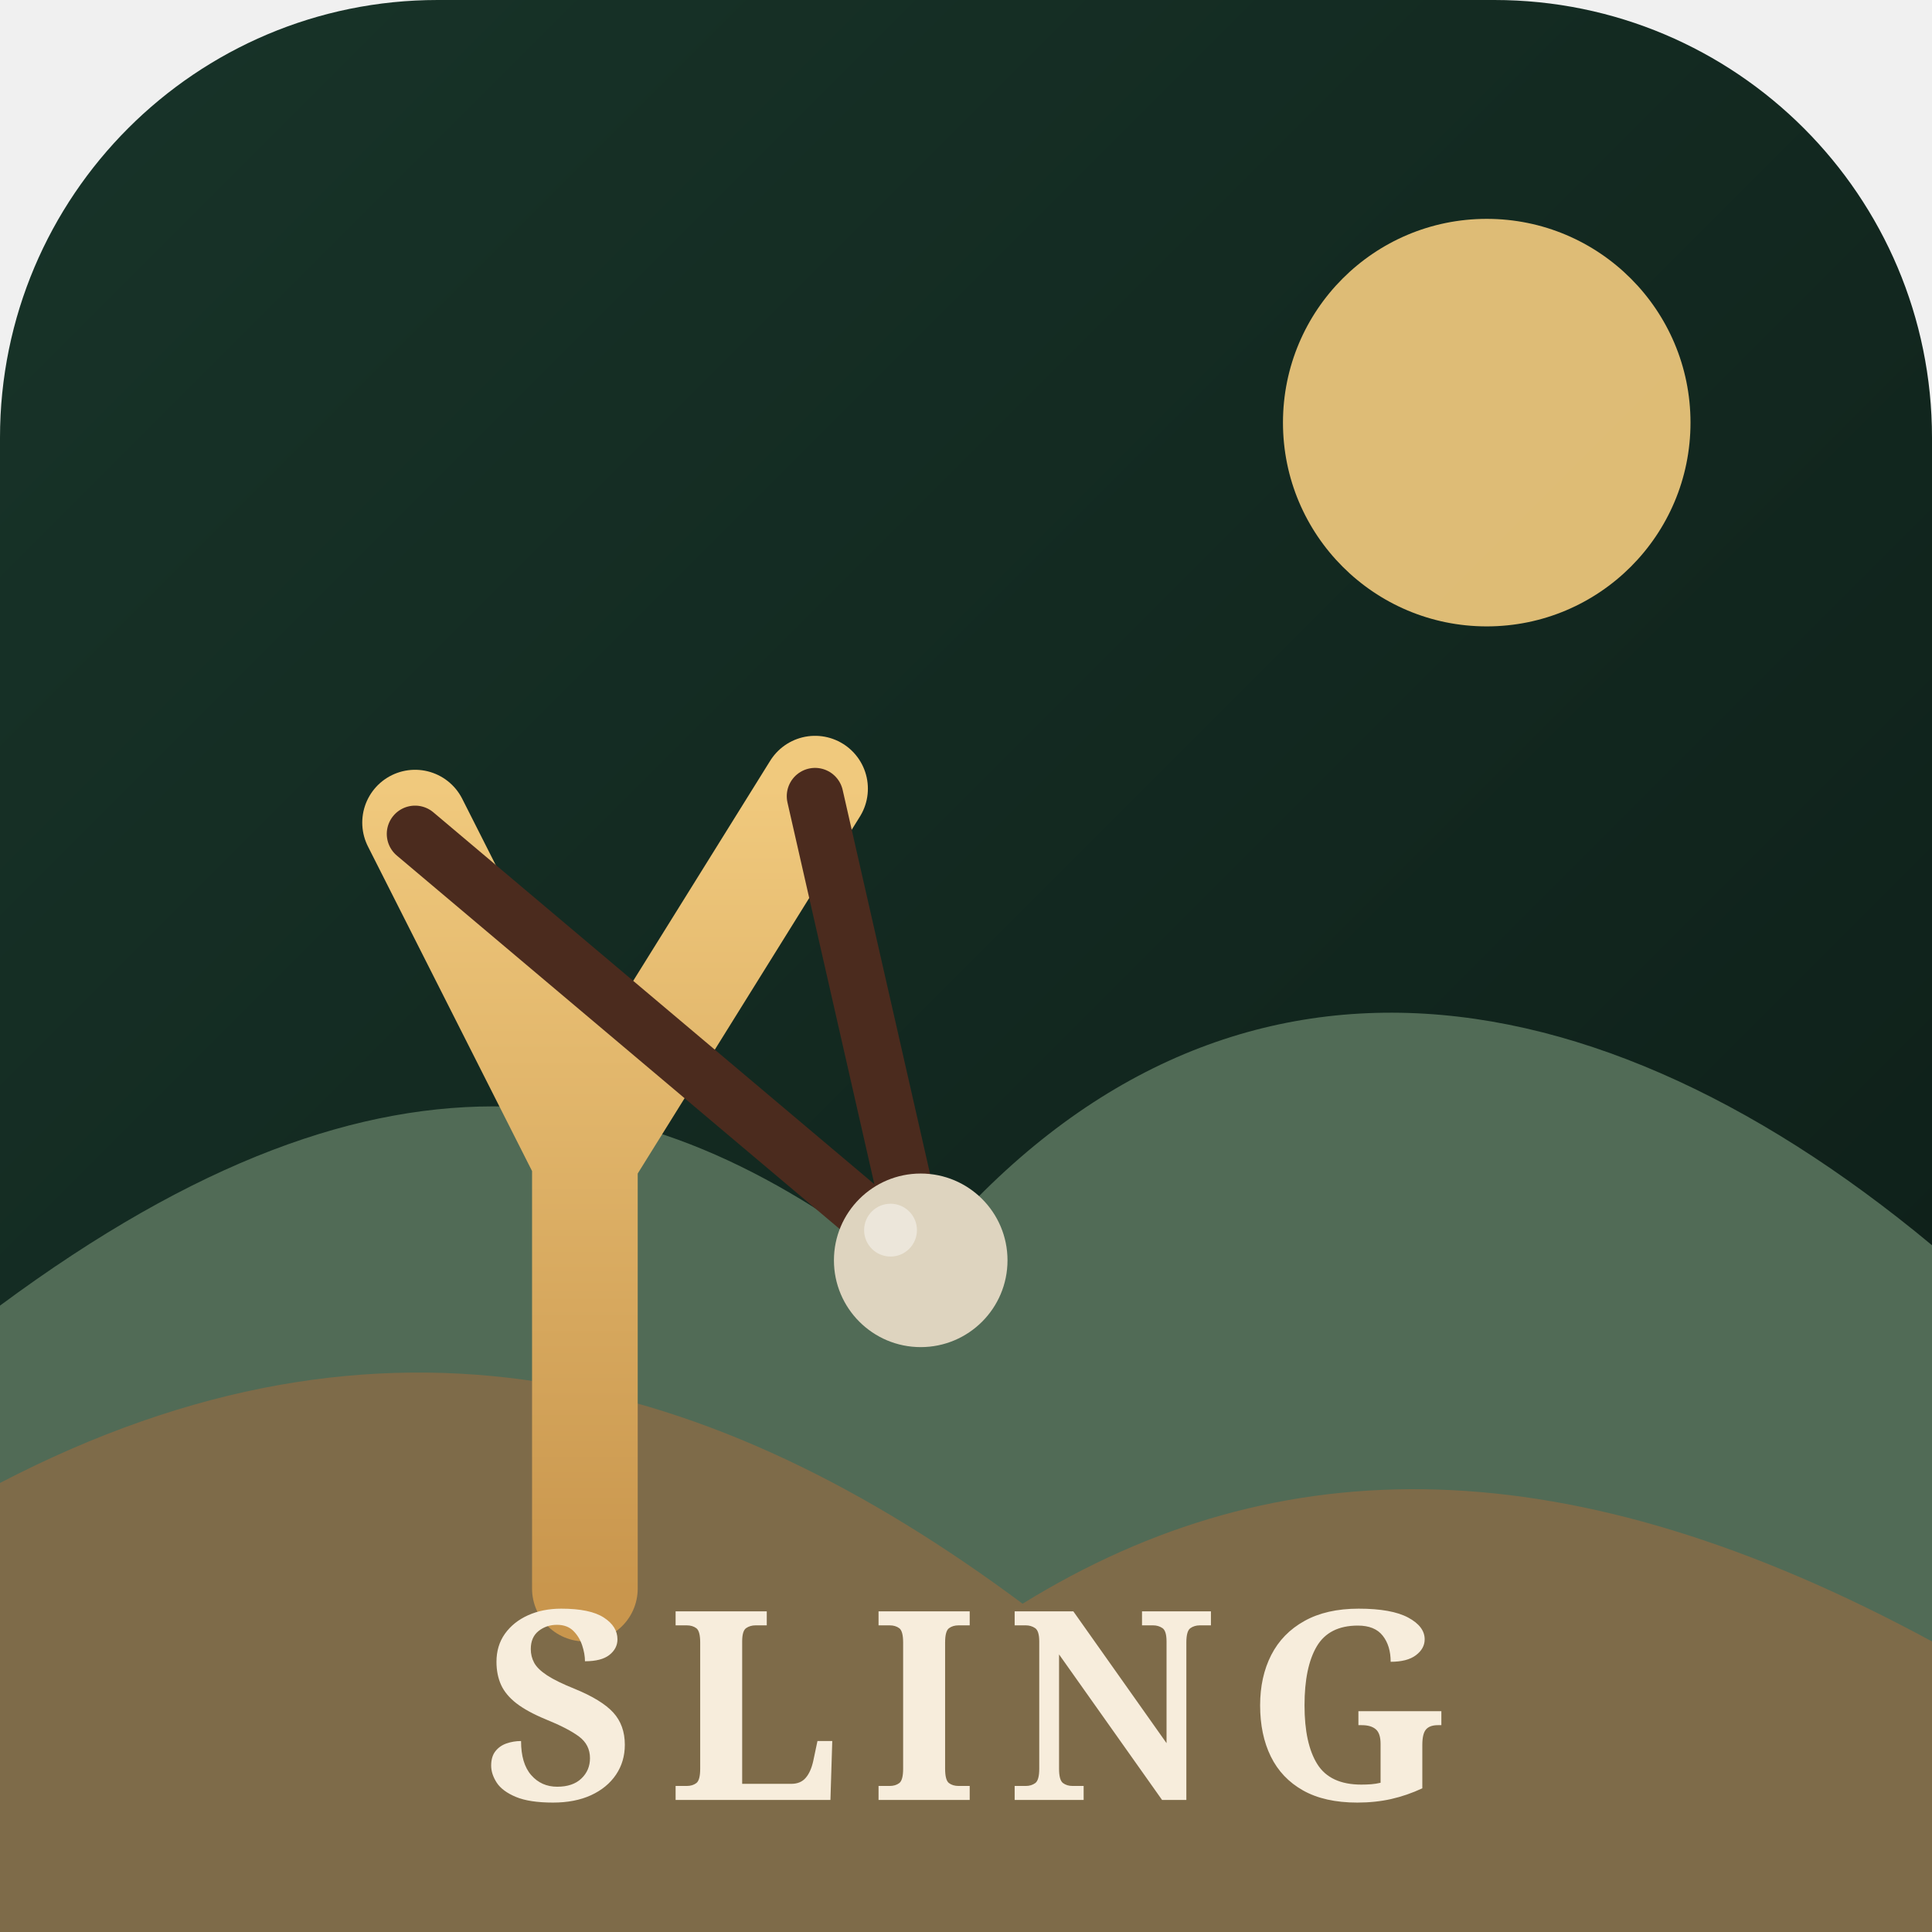
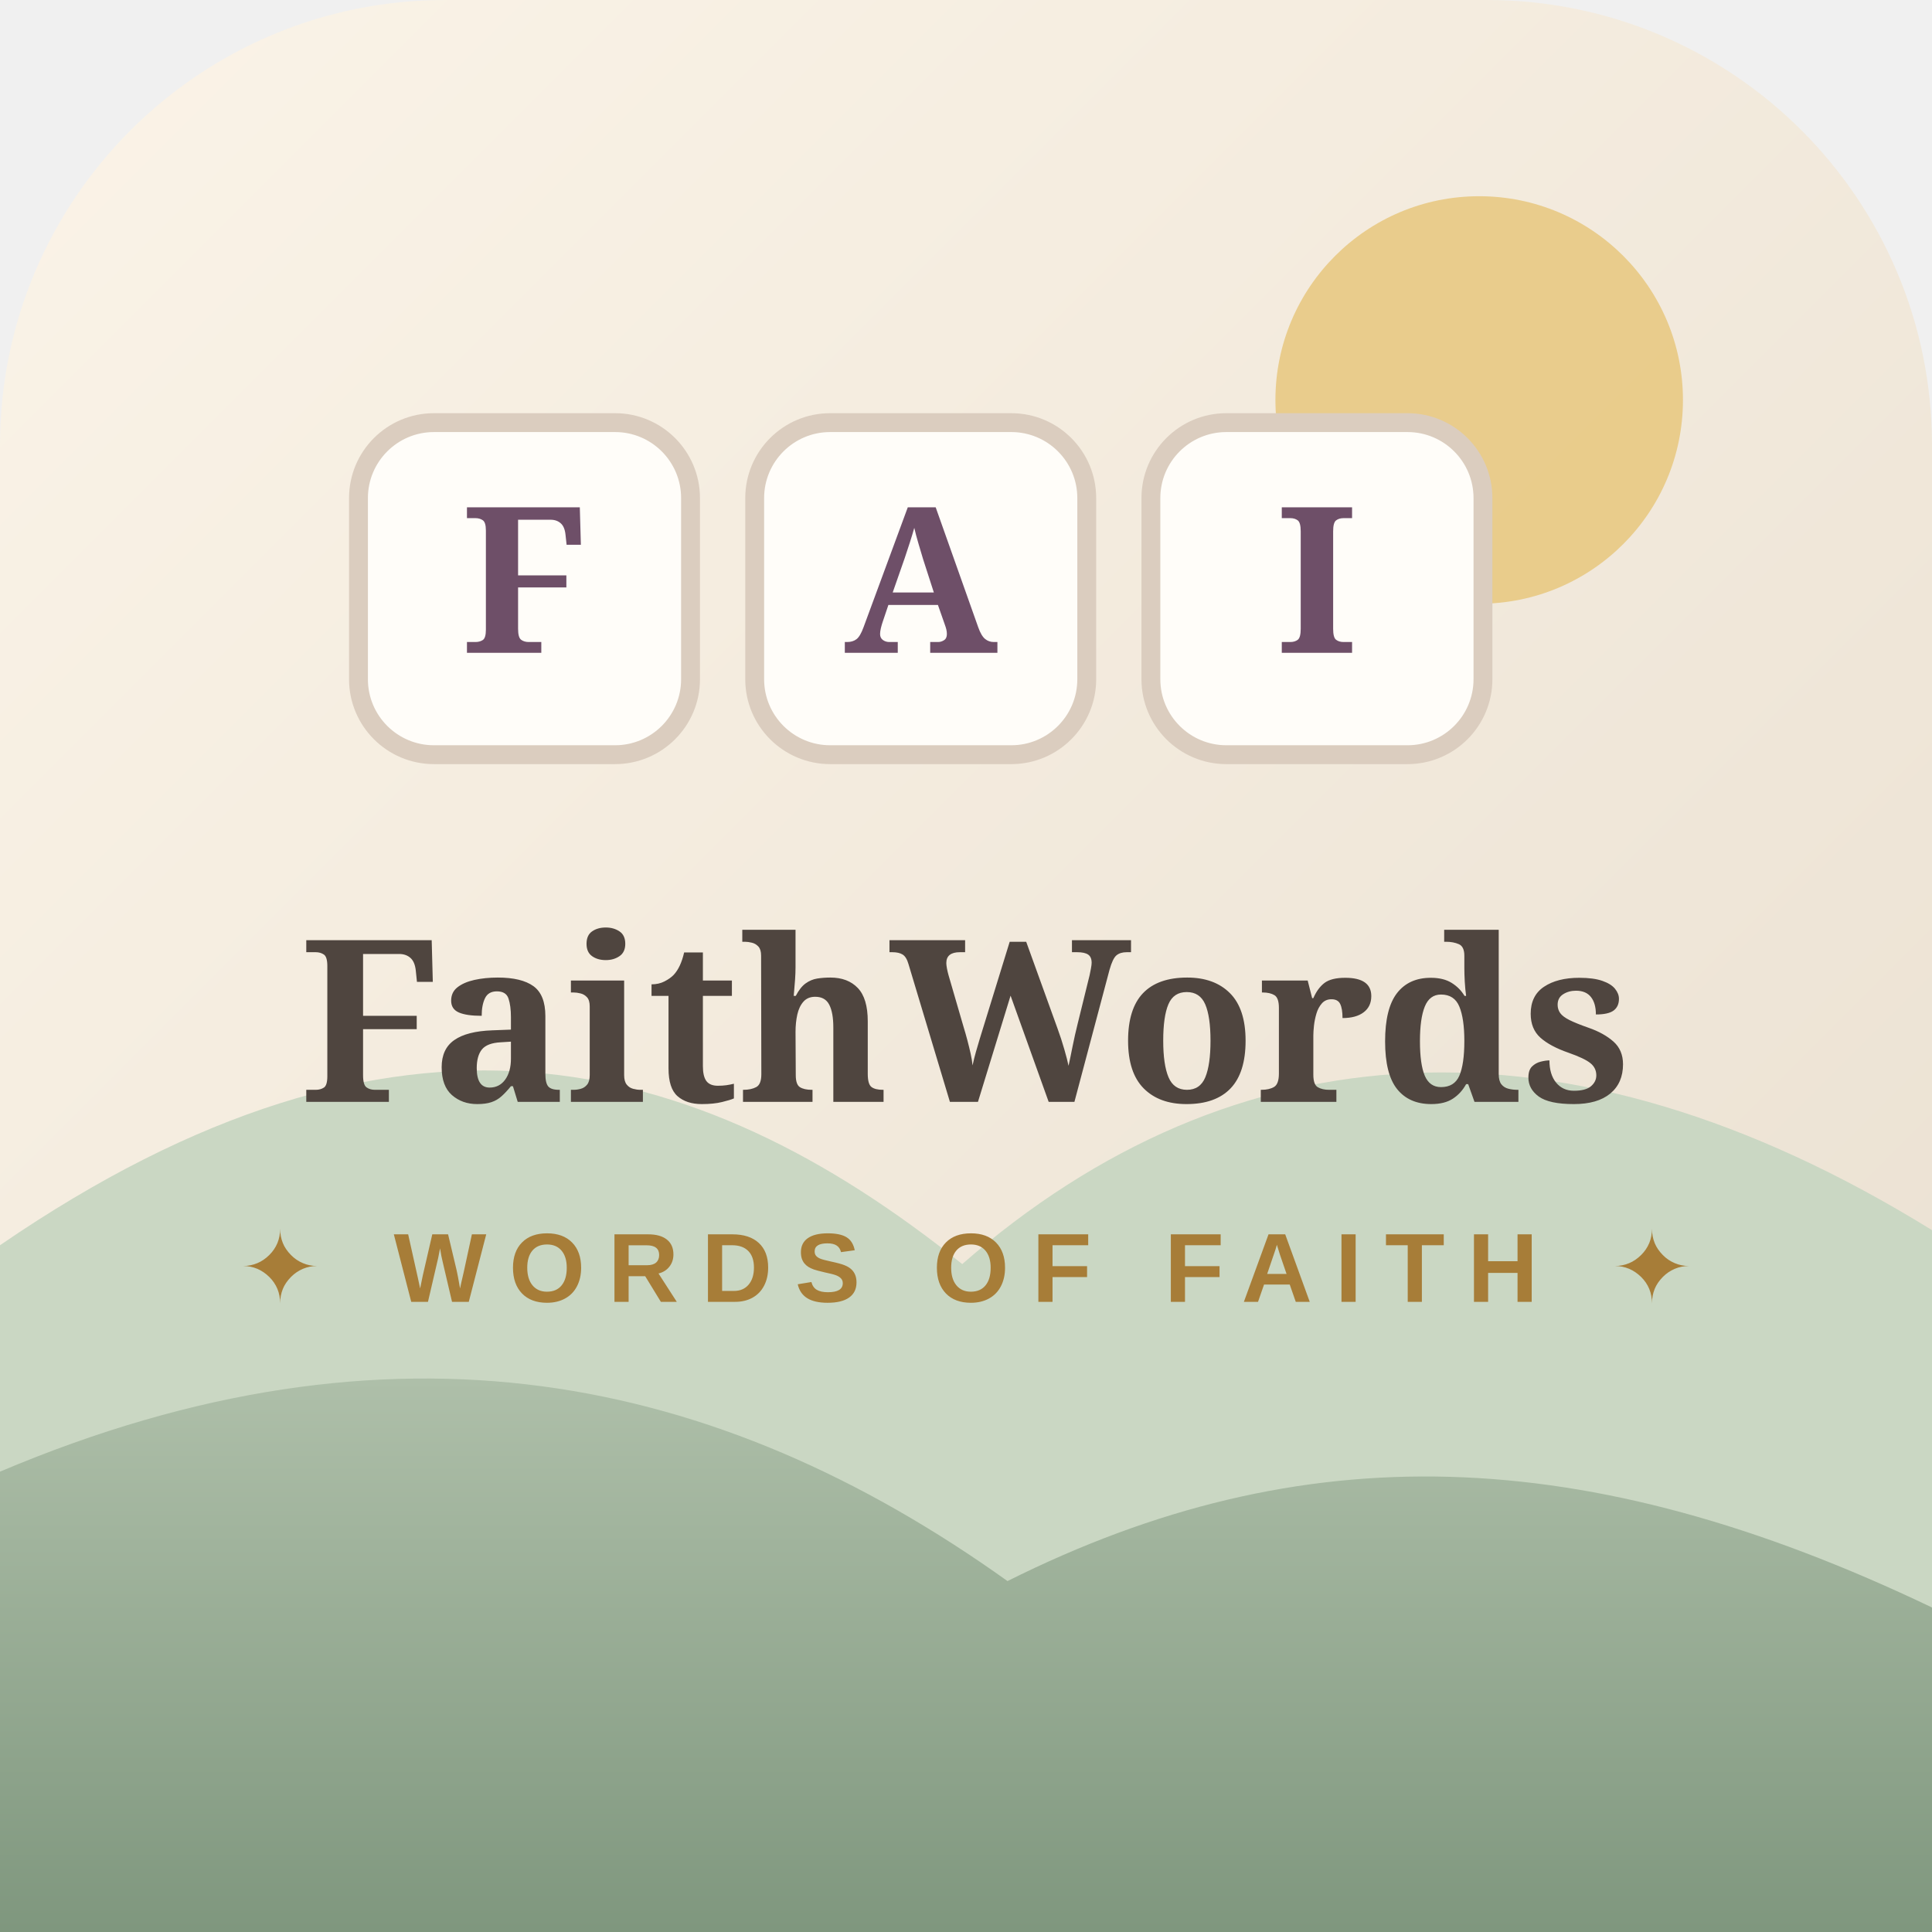
- <svg xmlns="http://www.w3.org/2000/svg" viewBox="0 0 512 512" role="img" aria-label="SLING icon">
+ <svg xmlns="http://www.w3.org/2000/svg" viewBox="0 0 512 512" role="img" aria-label="FaithWords icon">
  <defs>
    <linearGradient id="bg" x1="0" y1="0" x2="1" y2="1">
-       <stop offset="0" stop-color="#183429" />
-       <stop offset="1" stop-color="#0d1d17" />
+       <stop offset="0" stop-color="#fbf4e8" />
+       <stop offset="1" stop-color="#e9dfd0" />
    </linearGradient>
-     <linearGradient id="gold" x1="0" y1="0" x2="0" y2="1">
-       <stop offset="0" stop-color="#f0c97d" />
-       <stop offset="1" stop-color="#c9964d" />
+     <linearGradient id="sage" x1="0" y1="0" x2="0" y2="1">
+       <stop offset="0" stop-color="#aebfa9" />
+       <stop offset="1" stop-color="#7f977e" />
    </linearGradient>
  </defs>
-   <rect width="512" height="512" rx="116" fill="url(#bg)" />
-   <circle cx="394" cy="112" r="54" fill="#f0c97d" opacity=".92" />
-   <path d="M0 346c104-77 174-61 241-8 75-96 176-87 271-8v182H0z" fill="#516b56" />
-   <path d="M0 393c102-53 189-29 271 32 68-42 145-42 241 10v77H0z" fill="#7e6b49" />
-   <path d="M155 421V271m0 36-45-89m45 89 61-98" fill="none" stroke="url(#gold)" stroke-width="28" stroke-linecap="round" stroke-linejoin="round" />
-   <path d="M110 221 244 334M216 211 244 334" fill="none" stroke="#4b2b1e" stroke-width="15" stroke-linecap="round" />
-   <circle cx="244" cy="334" r="23" fill="#ded4bf" />
-   <circle cx="236" cy="326" r="7" fill="#fff" opacity=".42" />
-   <text x="256" y="477" text-anchor="middle" fill="#f7eddc" font-size="70" font-family="Georgia, serif" font-weight="700" letter-spacing="8">SLING</text>
+   <rect width="512" height="512" rx="118" fill="url(#bg)" />
+   <circle cx="392" cy="106" r="54" fill="#e8c983" opacity=".9" />
+   <path d="M0 330c105-72 184-52 255 5 72-63 160-69 257-9v186H0z" fill="#cad7c3" />
+   <path d="M0 390c104-44 190-26 267 29 78-39 153-37 245 7v86H0z" fill="url(#sage)" />
+   <g transform="translate(95 112)">
+     <rect x="0" y="0" width="88" height="88" rx="20" fill="#fffdf9" stroke="#dbcdbf" stroke-width="5" />
+     <rect x="105" y="0" width="88" height="88" rx="20" fill="#fffdf9" stroke="#dbcdbf" stroke-width="5" />
+     <rect x="210" y="0" width="88" height="88" rx="20" fill="#fffdf9" stroke="#dbcdbf" stroke-width="5" />
+     <text x="44" y="61" text-anchor="middle" font-family="Georgia,serif" font-size="54" font-weight="700" fill="#6e4f68">F</text>
+     <text x="149" y="61" text-anchor="middle" font-family="Georgia,serif" font-size="54" font-weight="700" fill="#6e4f68">A</text>
+     <text x="254" y="61" text-anchor="middle" font-family="Georgia,serif" font-size="54" font-weight="700" fill="#6e4f68">I</text>
+   </g>
+   <text x="256" y="292" text-anchor="middle" font-family="Georgia,serif" font-size="60" font-weight="700" fill="#4f453f">FaithWords</text>
+   <text x="256" y="345" text-anchor="middle" font-family="Arial,sans-serif" font-size="26" font-weight="700" letter-spacing="6" fill="#a77d38">✦ WORDS OF FAITH ✦</text>
</svg>
